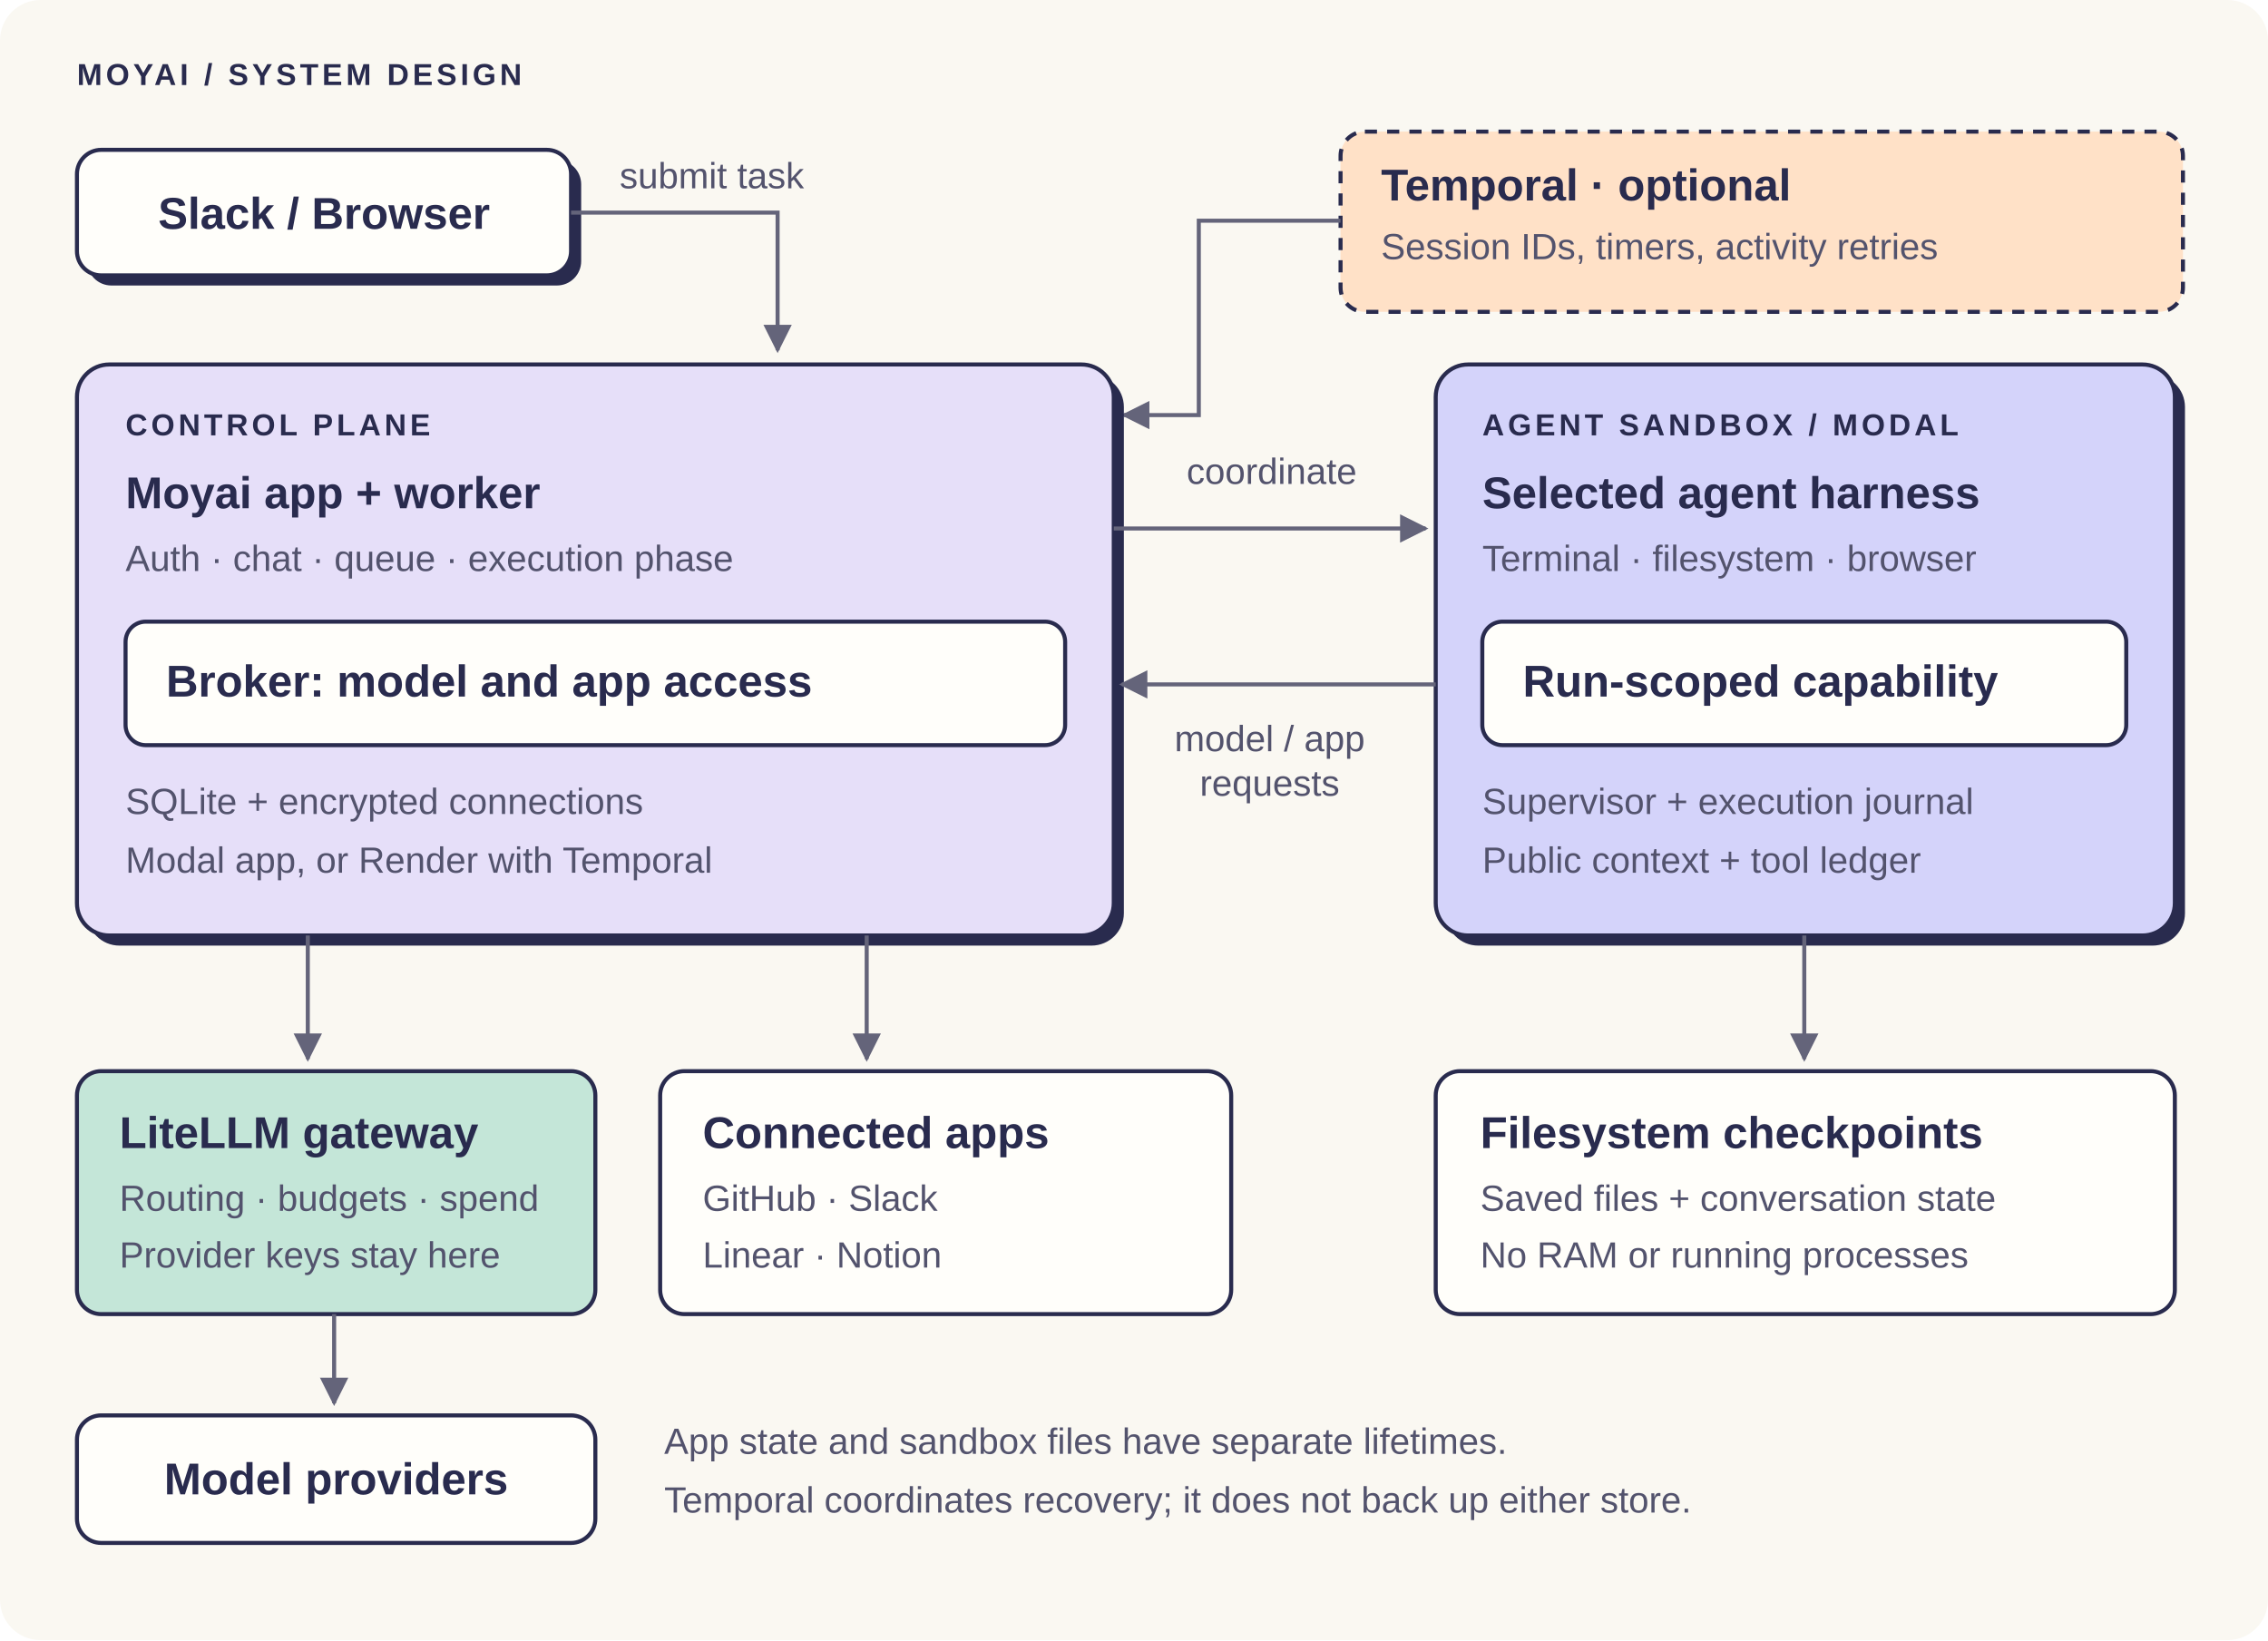
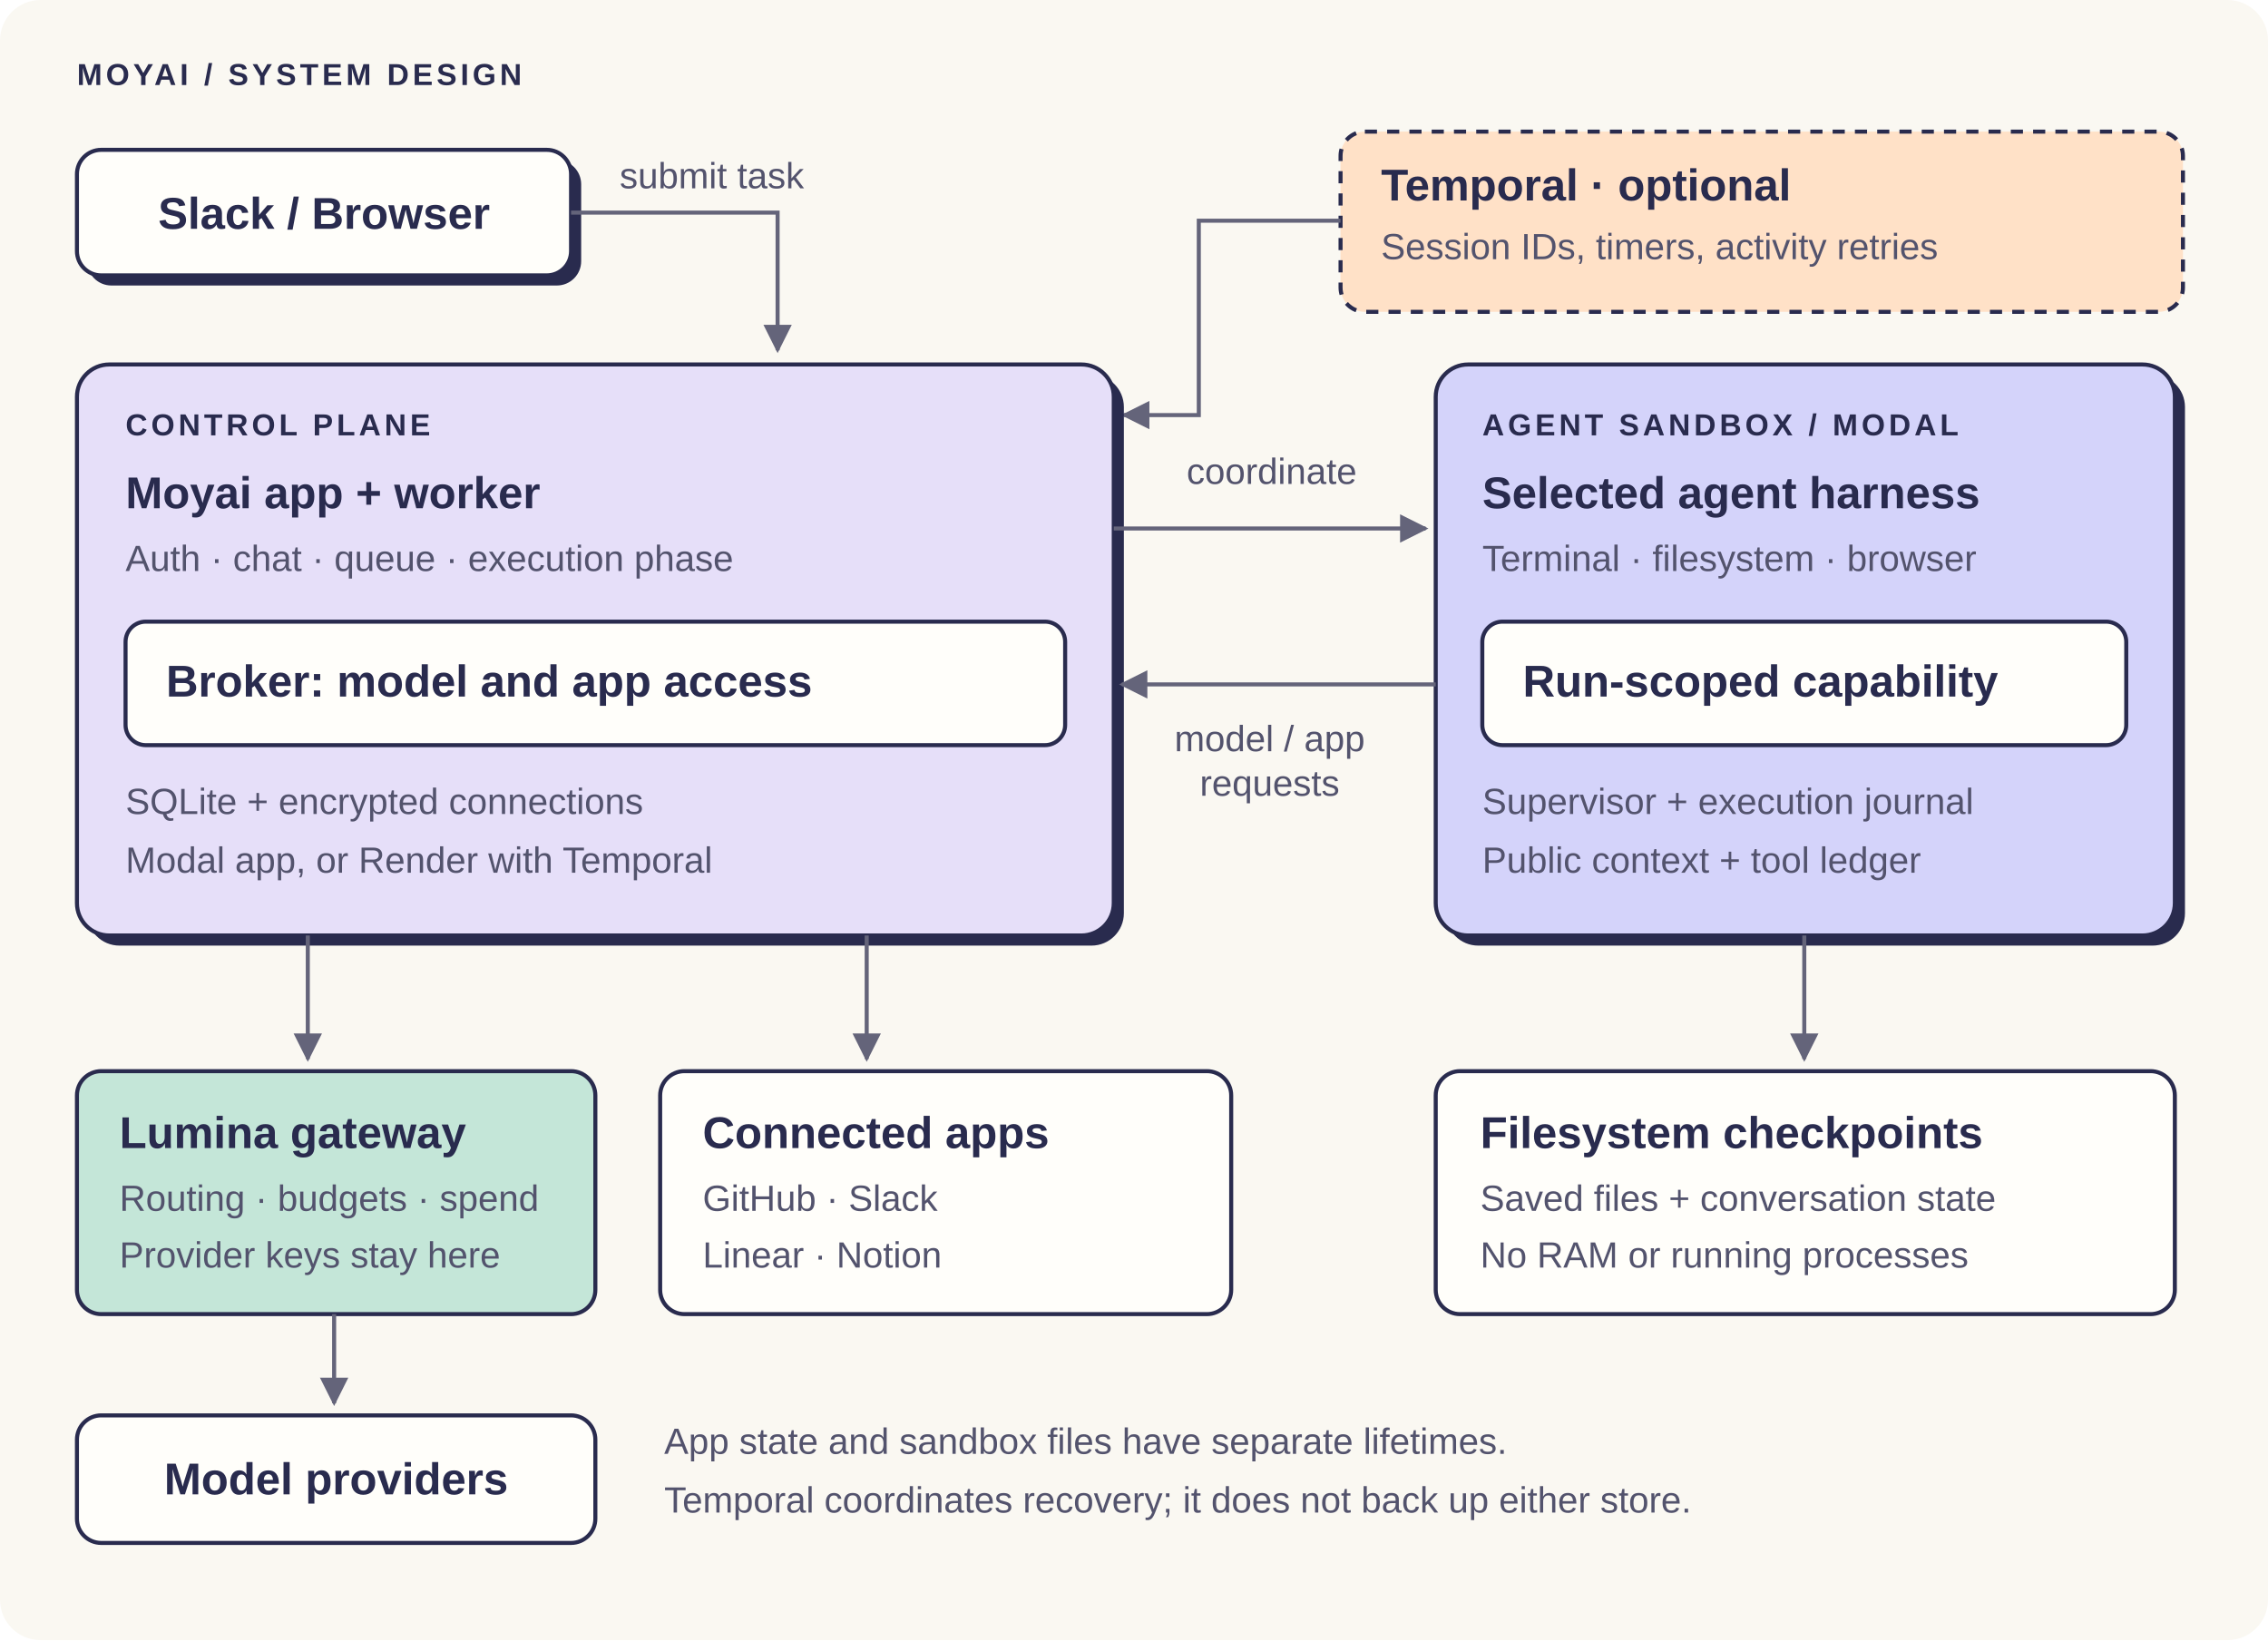
<svg xmlns="http://www.w3.org/2000/svg" width="1120" height="810" viewBox="0 0 1120 810" role="img" aria-labelledby="title desc">
  <defs>
    <marker id="arrow" viewBox="0 0 10 10" refX="9" refY="5" markerWidth="7" markerHeight="7" orient="auto-start-reverse">
      <path d="M0 0L10 5L0 10Z" fill="#64647a" />
    </marker>
    <style>
    text{font-family:Arial,Helvetica,sans-serif;fill:#292b4e}.label{font-size:22px;font-weight:700}.small{font-size:18px;fill:#53536d}.eyebrow{font-size:15px;font-weight:700;letter-spacing:1.8px}.wire{fill:none;stroke:#64647a;stroke-width:2;marker-end:url(#arrow)}.box{stroke:#292b4e;stroke-width:2}
  </style>
  </defs>
  <rect width="1120" height="810" rx="20" fill="#faf8f2" />
  <text x="38" y="42" class="eyebrow">MOYAI / SYSTEM DESIGN</text>
  <rect x="43" y="79" width="244" height="62" rx="12" fill="#292b4e" />
  <rect x="38" y="74" width="244" height="62" rx="12" fill="#fffefa" class="box" />
  <text x="160" y="113" text-anchor="middle" class="label">Slack / Browser</text>
  <path d="M282 105H384V173" class="wire" />
  <text x="306" y="93" class="small">submit task</text>
  <rect x="662" y="65" width="416" height="89" rx="12" fill="#ffe1c7" class="box" stroke-dasharray="6 5" />
  <text x="682" y="99" class="label">Temporal · optional</text>
  <text x="682" y="128" class="small">Session IDs, timers, activity retries</text>
  <path d="M662 109H592V205H555" class="wire" />
  <rect x="43" y="185" width="512" height="282" rx="16" fill="#292b4e" />
  <rect x="38" y="180" width="512" height="282" rx="16" fill="#e6dff9" class="box" />
  <text x="62" y="215" class="eyebrow">CONTROL PLANE</text>
  <text x="62" y="251" class="label">Moyai app + worker</text>
  <text x="62" y="282" class="small">Auth · chat · queue · execution phase</text>
  <rect x="62" y="307" width="464" height="61" rx="10" fill="#fffefa" class="box" />
  <text x="82" y="344" class="label">Broker: model and app access</text>
  <text x="62" y="402" class="small">SQLite + encrypted connections</text>
  <text x="62" y="431" class="small">Modal app, or Render with Temporal</text>
  <rect x="714" y="185" width="365" height="282" rx="16" fill="#292b4e" />
  <rect x="709" y="180" width="365" height="282" rx="16" fill="#d4d3fa" class="box" />
  <text x="732" y="215" class="eyebrow">AGENT SANDBOX / MODAL</text>
  <text x="732" y="251" class="label">Selected agent harness</text>
  <text x="732" y="282" class="small">Terminal · filesystem · browser</text>
  <rect x="732" y="307" width="318" height="61" rx="10" fill="#fffefa" class="box" />
  <text x="752" y="344" class="label">Run-scoped capability</text>
  <text x="732" y="402" class="small">Supervisor + execution journal</text>
  <text x="732" y="431" class="small">Public context + tool ledger</text>
  <path d="M550 261H704" class="wire" />
  <text x="628" y="239" text-anchor="middle" class="small">coordinate</text>
  <path d="M709 338H554" class="wire" />
  <text x="627" y="371" text-anchor="middle" class="small">model / app</text>
  <text x="627" y="393" text-anchor="middle" class="small">requests</text>
  <path d="M152 462V523" class="wire" />
  <path d="M428 462V523" class="wire" />
  <path d="M891 462V523" class="wire" />
  <rect x="38" y="529" width="256" height="120" rx="12" fill="#c4e6d8" class="box" />
-   <text x="59" y="567" class="label">LiteLLM gateway</text>
+   <text x="59" y="567" class="label">Lumina gateway</text>
  <text x="59" y="598" class="small">Routing · budgets · spend</text>
  <text x="59" y="626" class="small">Provider keys stay here</text>
  <rect x="326" y="529" width="282" height="120" rx="12" fill="#fffefa" class="box" />
  <text x="347" y="567" class="label">Connected apps</text>
  <text x="347" y="598" class="small">GitHub · Slack</text>
  <text x="347" y="626" class="small">Linear · Notion</text>
  <rect x="709" y="529" width="365" height="120" rx="12" fill="#fffefa" class="box" />
  <text x="731" y="567" class="label">Filesystem checkpoints</text>
  <text x="731" y="598" class="small">Saved files + conversation state</text>
  <text x="731" y="626" class="small">No RAM or running processes</text>
  <path d="M165 649V693" class="wire" />
  <rect x="38" y="699" width="256" height="63" rx="12" fill="#fffefa" class="box" />
  <text x="166" y="738" text-anchor="middle" class="label">Model providers</text>
  <text x="328" y="718" class="small">App state and sandbox files have separate lifetimes.</text>
  <text x="328" y="747" class="small">Temporal coordinates recovery; it does not back up either store.</text>
</svg>
